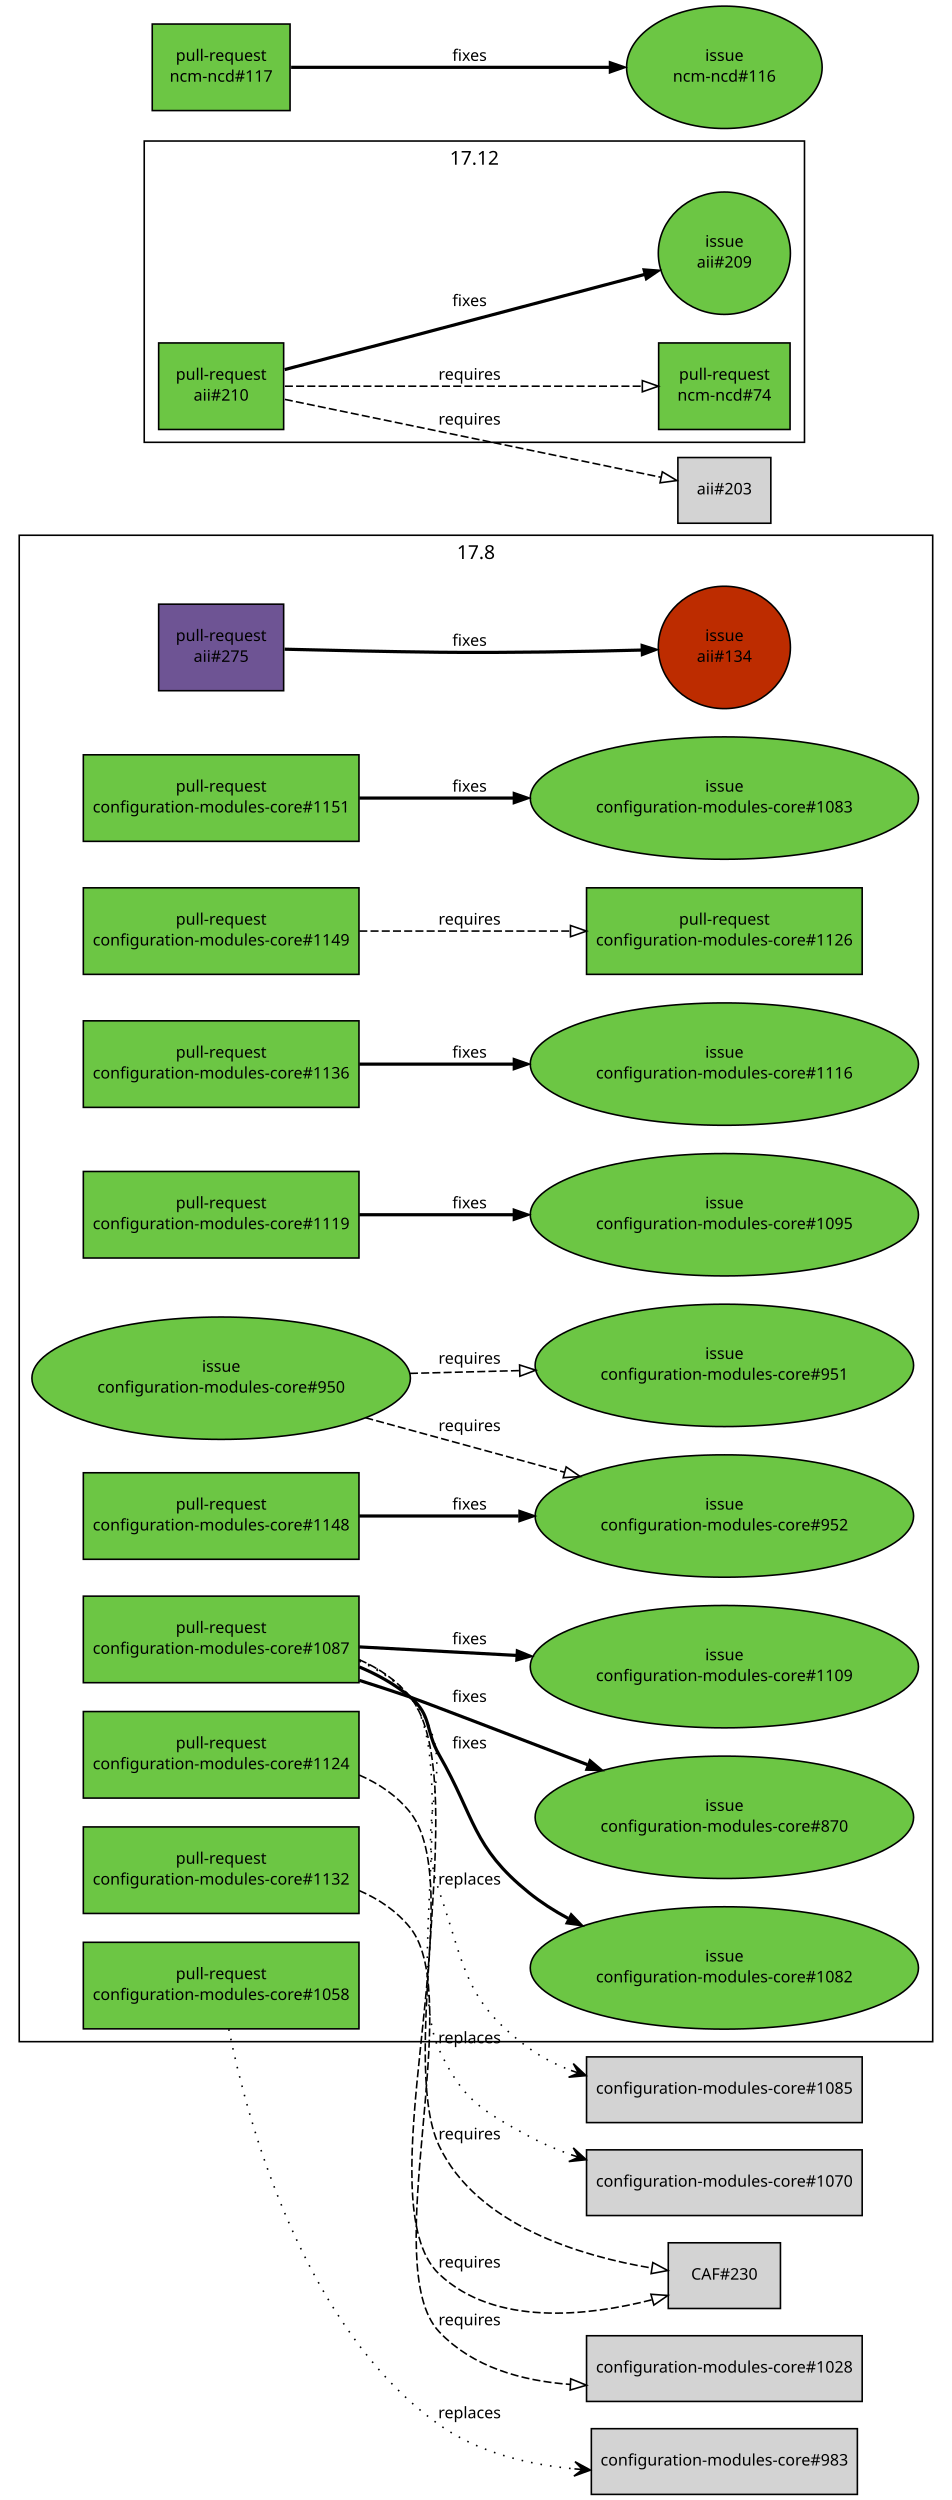
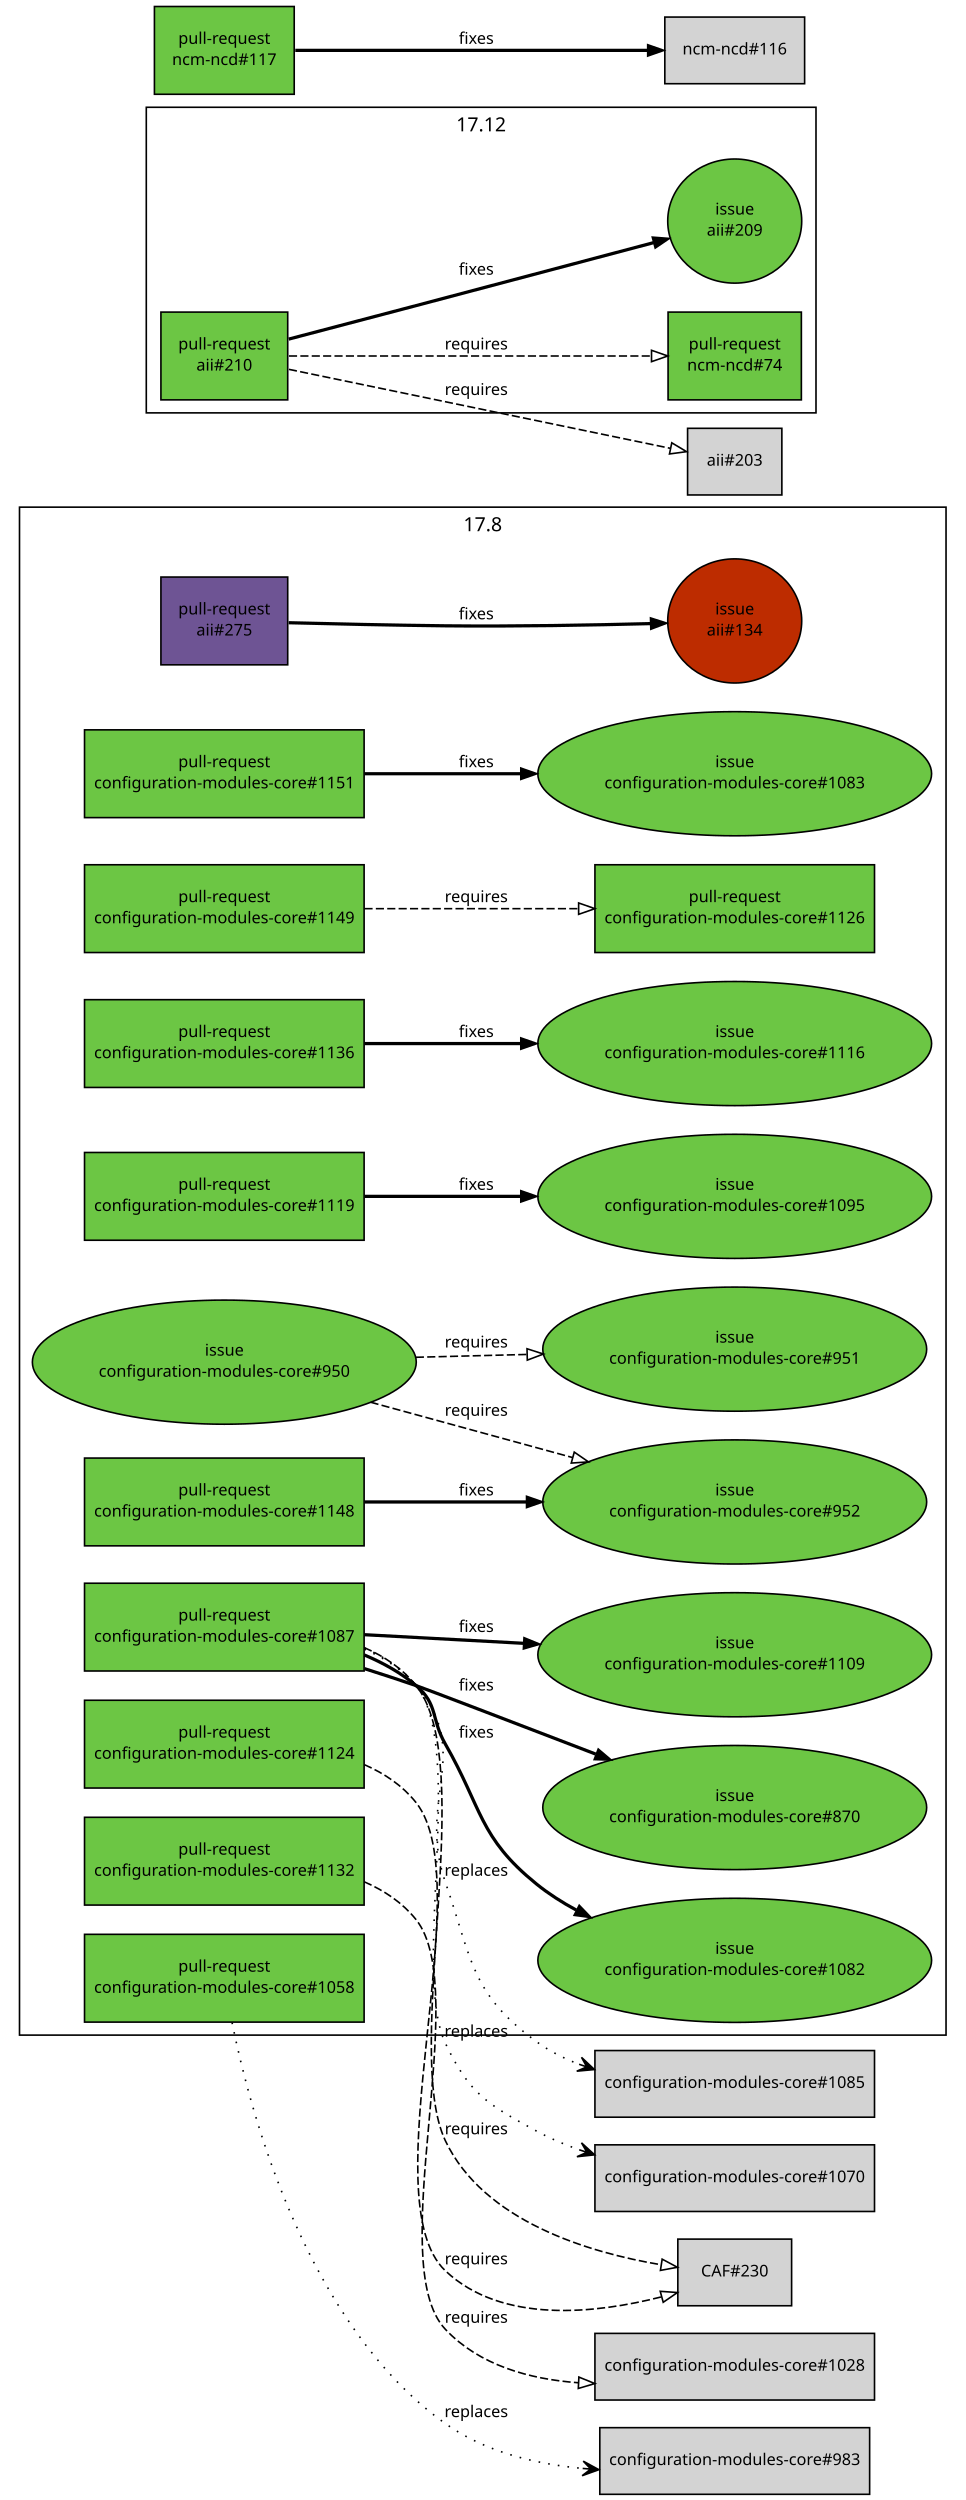
- <svg xmlns="http://www.w3.org/2000/svg" xmlns:xlink="http://www.w3.org/1999/xlink" width="594pt" height="1560pt" viewBox="0.00 0.00 594.00 1560.00">
-   <g id="graph1" class="graph" transform="scale(1 1) rotate(0) translate(4 1556)">
-     <polygon fill="white" stroke="white" points="-4,5 -4,-1556 591,-1556 591,5 -4,5" />
+ <svg xmlns="http://www.w3.org/2000/svg" xmlns:xlink="http://www.w3.org/1999/xlink" width="594pt" height="1538pt" viewBox="0.00 0.00 594.00 1538.00">
+   <g id="graph1" class="graph" transform="scale(1 1) rotate(0) translate(4 1534)">
+     <polygon fill="white" stroke="white" points="-4,5 -4,-1534 591,-1534 591,5 -4,5" />
    <g id="graph3" class="cluster">
      <polygon fill="none" stroke="black" points="8,-282 8,-1222 578,-1222 578,-282 8,-282" />
      <text text-anchor="middle" x="293" y="-1207.2" font-family="Sans" font-size="12.00">17.8</text>
    </g>
    <g id="graph5" class="cluster">
      <polygon fill="none" stroke="black" points="86,-1280 86,-1468 498,-1468 498,-1280 86,-1280" />
      <text text-anchor="middle" x="292" y="-1453.2" font-family="Sans" font-size="12.00">17.12</text>
    </g>
    <g id="node1" class="node">
      <a xlink:href="https://github.com/quattor/aii/pull/275" xlink:title="remove aii-freeipa, deprecated by ncm-freeipa AII support" target="_parent">
        <polygon fill="#6e5494" stroke="black" points="173,-1179 95,-1179 95,-1125 173,-1125 173,-1179" />
        <text text-anchor="middle" x="134" y="-1156" font-family="Sans" font-size="10.00">pull-request</text>
        <text text-anchor="middle" x="134" y="-1143" font-family="Sans" font-size="10.00">aii#275</text>
      </a>
    </g>
    <g id="node3" class="node">
      <a xlink:href="https://github.com/quattor/aii/issues/134" xlink:title="Missing freeipa.pm in AII RPM" target="_parent">
        <ellipse fill="#bd2c00" stroke="black" cx="448" cy="-1152" rx="41.217" ry="38.184" />
        <text text-anchor="middle" x="448" y="-1156" font-family="Sans" font-size="10.00">issue</text>
        <text text-anchor="middle" x="448" y="-1143" font-family="Sans" font-size="10.00">aii#134</text>
      </a>
    </g>
    <g id="edge2" class="edge">
      <path fill="none" stroke="black" stroke-width="2" d="M173.571,-1150.9C200.705,-1150.2 237.529,-1149.36 270,-1149 312.474,-1148.53 360.645,-1149.43 396.154,-1150.36" />
      <polygon fill="black" stroke="black" points="396.191,-1153.87 406.282,-1150.64 396.381,-1146.87 396.191,-1153.87" />
      <text text-anchor="middle" x="289" y="-1153" font-family="Sans" font-size="10.00">fixes</text>
    </g>
    <g id="node4" class="node">
      <a xlink:href="https://github.com/quattor/aii/pull/210" xlink:title="Shellfe: support active config for plugins" target="_parent">
        <polygon fill="#6cc644" stroke="black" points="173,-1342 95,-1342 95,-1288 173,-1288 173,-1342" />
        <text text-anchor="middle" x="134" y="-1319" font-family="Sans" font-size="10.00">pull-request</text>
        <text text-anchor="middle" x="134" y="-1306" font-family="Sans" font-size="10.00">aii#210</text>
      </a>
    </g>
    <g id="node6" class="node">
      <a xlink:href="https://github.com/quattor/aii/issues/209" xlink:title="support ACTIVE_CONFIG" target="_parent">
        <ellipse fill="#6cc644" stroke="black" cx="448" cy="-1398" rx="41.217" ry="38.184" />
        <text text-anchor="middle" x="448" y="-1402" font-family="Sans" font-size="10.00">issue</text>
        <text text-anchor="middle" x="448" y="-1389" font-family="Sans" font-size="10.00">aii#209</text>
      </a>
    </g>
    <g id="edge4" class="edge">
      <path fill="none" stroke="black" stroke-width="2" d="M173.609,-1325.38C196.517,-1331.39 225.889,-1339.11 252,-1346 301.736,-1359.13 358.549,-1374.21 398.158,-1384.74" />
      <polygon fill="black" stroke="black" points="397.278,-1388.13 407.842,-1387.32 399.077,-1381.36 397.278,-1388.13" />
      <text text-anchor="middle" x="289" y="-1365" font-family="Sans" font-size="10.00">fixes</text>
    </g>
    <g id="node8" class="node">
      <a xlink:href="https://github.com/quattor/ncm-ncd/pull/74" xlink:title="Set the current active config as an attribute to the component" target="_parent">
        <polygon fill="#6cc644" stroke="black" points="489,-1342 407,-1342 407,-1288 489,-1288 489,-1342" />
        <text text-anchor="middle" x="448" y="-1319" font-family="Sans" font-size="10.00">pull-request</text>
        <text text-anchor="middle" x="448" y="-1306" font-family="Sans" font-size="10.00">ncm-ncd#74</text>
      </a>
    </g>
    <g id="edge6" class="edge">
      <path fill="none" stroke="black" stroke-dasharray="5,2" d="M173.768,-1315C230.435,-1315 334.442,-1315 396.801,-1315" />
      <polygon fill="none" stroke="black" points="396.813,-1318.5 406.813,-1315 396.813,-1311.5 396.813,-1318.5" />
      <text text-anchor="middle" x="289" y="-1319" font-family="Sans" font-size="10.00">requires</text>
    </g>
    <g id="node10" class="node">
      <polygon fill="lightgrey" stroke="black" points="477,-1270.5 419,-1270.5 419,-1229.5 477,-1229.5 477,-1270.5" />
      <text text-anchor="middle" x="448" y="-1247.5" font-family="Sans" font-size="10.00">aii#203</text>
    </g>
    <g id="edge8" class="edge">
      <path fill="none" stroke="black" stroke-dasharray="5,2" d="M173.768,-1306.77C234.141,-1294.27 348.245,-1270.65 408.474,-1258.18" />
      <polygon fill="none" stroke="black" points="409.282,-1261.59 418.365,-1256.13 407.863,-1254.73 409.282,-1261.59" />
      <text text-anchor="middle" x="289" y="-1291" font-family="Sans" font-size="10.00">requires</text>
    </g>
    <g id="node11" class="node">
      <a xlink:href="https://github.com/quattor/configuration-modules-core/pull/1151" xlink:title="Escape / unescape functions from CCM::Path" target="_parent">
        <polygon fill="#6cc644" stroke="black" points="220,-1085 48,-1085 48,-1031 220,-1031 220,-1085" />
        <text text-anchor="middle" x="134" y="-1062" font-family="Sans" font-size="10.00">pull-request</text>
        <text text-anchor="middle" x="134" y="-1049" font-family="Sans" font-size="10.00">configuration-modules-core#1151</text>
      </a>
    </g>
    <g id="node13" class="node">
      <a xlink:href="https://github.com/quattor/configuration-modules-core/issues/1083" xlink:title="warnings due to deprecated CCM modules" target="_parent">
        <ellipse fill="#6cc644" stroke="black" cx="448" cy="-1058" rx="121.122" ry="38.184" />
        <text text-anchor="middle" x="448" y="-1062" font-family="Sans" font-size="10.00">issue</text>
        <text text-anchor="middle" x="448" y="-1049" font-family="Sans" font-size="10.00">configuration-modules-core#1083</text>
      </a>
    </g>
    <g id="edge10" class="edge">
      <path fill="none" stroke="black" stroke-width="2" d="M220.217,-1058C249.916,-1058 283.888,-1058 316.372,-1058" />
      <polygon fill="black" stroke="black" points="316.399,-1061.5 326.399,-1058 316.399,-1054.5 316.399,-1061.5" />
      <text text-anchor="middle" x="289" y="-1062" font-family="Sans" font-size="10.00">fixes</text>
    </g>
    <g id="node14" class="node">
      <a xlink:href="https://github.com/quattor/configuration-modules-core/pull/1149" xlink:title="ncm-metaconfig: rsyslog: rainer script configuration" target="_parent">
        <polygon fill="#6cc644" stroke="black" points="220,-1002 48,-1002 48,-948 220,-948 220,-1002" />
        <text text-anchor="middle" x="134" y="-979" font-family="Sans" font-size="10.00">pull-request</text>
        <text text-anchor="middle" x="134" y="-966" font-family="Sans" font-size="10.00">configuration-modules-core#1149</text>
      </a>
    </g>
    <g id="node16" class="node">
      <a xlink:href="https://github.com/quattor/configuration-modules-core/pull/1126" xlink:title="ncm-metaconfig: cleanup and switch to 00-tqu" target="_parent">
        <polygon fill="#6cc644" stroke="black" points="534,-1002 362,-1002 362,-948 534,-948 534,-1002" />
        <text text-anchor="middle" x="448" y="-979" font-family="Sans" font-size="10.00">pull-request</text>
        <text text-anchor="middle" x="448" y="-966" font-family="Sans" font-size="10.00">configuration-modules-core#1126</text>
      </a>
    </g>
    <g id="edge12" class="edge">
      <path fill="none" stroke="black" stroke-dasharray="5,2" d="M220.217,-975C260.975,-975 309.781,-975 351.743,-975" />
      <polygon fill="none" stroke="black" points="351.975,-978.5 361.975,-975 351.975,-971.5 351.975,-978.5" />
      <text text-anchor="middle" x="289" y="-979" font-family="Sans" font-size="10.00">requires</text>
    </g>
    <g id="node17" class="node">
      <a xlink:href="https://github.com/quattor/configuration-modules-core/pull/1148" xlink:title="ncm-spma: Remove support from groups from spma yumng backend" target="_parent">
        <polygon fill="#6cc644" stroke="black" points="220,-637 48,-637 48,-583 220,-583 220,-637" />
        <text text-anchor="middle" x="134" y="-614" font-family="Sans" font-size="10.00">pull-request</text>
        <text text-anchor="middle" x="134" y="-601" font-family="Sans" font-size="10.00">configuration-modules-core#1148</text>
      </a>
    </g>
    <g id="node19" class="node">
      <a xlink:href="https://github.com/quattor/configuration-modules-core/issues/952" xlink:title="ncm-spma (yumng): Remove support for package groups" target="_parent">
        <ellipse fill="#6cc644" stroke="black" cx="448" cy="-610" rx="118.087" ry="38.184" />
        <text text-anchor="middle" x="448" y="-614" font-family="Sans" font-size="10.00">issue</text>
        <text text-anchor="middle" x="448" y="-601" font-family="Sans" font-size="10.00">configuration-modules-core#952</text>
      </a>
    </g>
    <g id="edge14" class="edge">
      <path fill="none" stroke="black" stroke-width="2" d="M220.217,-610C250.903,-610 286.151,-610 319.606,-610" />
      <polygon fill="black" stroke="black" points="319.924,-613.5 329.924,-610 319.924,-606.5 319.924,-613.5" />
      <text text-anchor="middle" x="289" y="-614" font-family="Sans" font-size="10.00">fixes</text>
    </g>
    <g id="node20" class="node">
      <a xlink:href="https://github.com/quattor/configuration-modules-core/pull/1136" xlink:title="ncm-gmond: cleanup and support new configuration options" target="_parent">
        <polygon fill="#6cc644" stroke="black" points="220,-919 48,-919 48,-865 220,-865 220,-919" />
        <text text-anchor="middle" x="134" y="-896" font-family="Sans" font-size="10.00">pull-request</text>
        <text text-anchor="middle" x="134" y="-883" font-family="Sans" font-size="10.00">configuration-modules-core#1136</text>
      </a>
    </g>
    <g id="node22" class="node">
      <a xlink:href="https://github.com/quattor/configuration-modules-core/issues/1116" xlink:title="ncm-gmond: configuration options missing from schema" target="_parent">
        <ellipse fill="#6cc644" stroke="black" cx="448" cy="-892" rx="121.122" ry="38.184" />
        <text text-anchor="middle" x="448" y="-896" font-family="Sans" font-size="10.00">issue</text>
        <text text-anchor="middle" x="448" y="-883" font-family="Sans" font-size="10.00">configuration-modules-core#1116</text>
      </a>
    </g>
    <g id="edge16" class="edge">
      <path fill="none" stroke="black" stroke-width="2" d="M220.217,-892C249.916,-892 283.888,-892 316.372,-892" />
      <polygon fill="black" stroke="black" points="316.399,-895.5 326.399,-892 316.399,-888.5 316.399,-895.5" />
      <text text-anchor="middle" x="289" y="-896" font-family="Sans" font-size="10.00">fixes</text>
    </g>
    <g id="node23" class="node">
      <a xlink:href="https://github.com/quattor/configuration-modules-core/pull/1132" xlink:title="ncm-metaconfig: hnormalise" target="_parent">
        <polygon fill="#6cc644" stroke="black" points="220,-416 48,-416 48,-362 220,-362 220,-416" />
        <text text-anchor="middle" x="134" y="-393" font-family="Sans" font-size="10.00">pull-request</text>
        <text text-anchor="middle" x="134" y="-380" font-family="Sans" font-size="10.00">configuration-modules-core#1132</text>
      </a>
    </g>
    <g id="node25" class="node">
      <polygon fill="lightgrey" stroke="black" points="534,-98.5 362,-98.5 362,-57.5 534,-57.5 534,-98.5" />
      <text text-anchor="middle" x="448" y="-75.5" font-family="Sans" font-size="10.00">configuration-modules-core#1028</text>
    </g>
    <g id="edge18" class="edge">
      <path fill="none" stroke="black" stroke-dasharray="5,2" d="M220.033,-376.331C232.353,-370.97 243.656,-363.468 252,-353 286.995,-309.099 231.452,-141.818 270,-101 290.855,-78.917 321.637,-70.316 351.762,-68.133" />
      <polygon fill="none" stroke="black" points="352.123,-71.619 361.938,-67.628 351.776,-64.628 352.123,-71.619" />
      <text text-anchor="middle" x="289" y="-105" font-family="Sans" font-size="10.00">requires</text>
    </g>
    <g id="node26" class="node">
      <a xlink:href="https://github.com/quattor/configuration-modules-core/pull/1124" xlink:title="ncm-cron: cleanup and switch to 00-tqu" target="_parent">
        <polygon fill="#6cc644" stroke="black" points="220,-488 48,-488 48,-434 220,-434 220,-488" />
        <text text-anchor="middle" x="134" y="-465" font-family="Sans" font-size="10.00">pull-request</text>
        <text text-anchor="middle" x="134" y="-452" font-family="Sans" font-size="10.00">configuration-modules-core#1124</text>
      </a>
    </g>
    <g id="node28" class="node">
      <polygon fill="lightgrey" stroke="black" points="483,-156.5 413,-156.5 413,-115.5 483,-115.5 483,-156.5" />
      <text text-anchor="middle" x="448" y="-133.5" font-family="Sans" font-size="10.00">CAF#230</text>
    </g>
    <g id="edge20" class="edge">
      <path fill="none" stroke="black" stroke-dasharray="5,2" d="M220.112,-448.394C232.423,-443.026 243.702,-435.505 252,-425 291.748,-374.68 223.388,-181.037 270,-137 304.791,-104.132 362.634,-110.667 402.904,-120.958" />
      <polygon fill="none" stroke="black" points="402.171,-124.386 412.739,-123.634 404.009,-117.632 402.171,-124.386" />
      <text text-anchor="middle" x="289" y="-141" font-family="Sans" font-size="10.00">requires</text>
    </g>
    <g id="node29" class="node">
      <a xlink:href="https://github.com/quattor/configuration-modules-core/pull/1119" xlink:title="ncm-systemd: cleanup, restarting modified unitfiles and initial handling of unconfigured units" target="_parent">
        <polygon fill="#6cc644" stroke="black" points="220,-825 48,-825 48,-771 220,-771 220,-825" />
        <text text-anchor="middle" x="134" y="-802" font-family="Sans" font-size="10.00">pull-request</text>
        <text text-anchor="middle" x="134" y="-789" font-family="Sans" font-size="10.00">configuration-modules-core#1119</text>
      </a>
    </g>
    <g id="node31" class="node">
      <a xlink:href="https://github.com/quattor/configuration-modules-core/issues/1095" xlink:title="Manual intervention required in order for drop-in unit files to have any affect" target="_parent">
        <ellipse fill="#6cc644" stroke="black" cx="448" cy="-798" rx="121.122" ry="38.184" />
        <text text-anchor="middle" x="448" y="-802" font-family="Sans" font-size="10.00">issue</text>
        <text text-anchor="middle" x="448" y="-789" font-family="Sans" font-size="10.00">configuration-modules-core#1095</text>
      </a>
    </g>
    <g id="edge22" class="edge">
      <path fill="none" stroke="black" stroke-width="2" d="M220.217,-798C249.916,-798 283.888,-798 316.372,-798" />
      <polygon fill="black" stroke="black" points="316.399,-801.5 326.399,-798 316.399,-794.5 316.399,-801.5" />
      <text text-anchor="middle" x="289" y="-802" font-family="Sans" font-size="10.00">fixes</text>
    </g>
    <g id="node32" class="node">
      <a xlink:href="https://github.com/quattor/configuration-modules-core/pull/1087" xlink:title="ncm-network: cleanup, fixes and new features" target="_parent">
        <polygon fill="#6cc644" stroke="black" points="220,-560 48,-560 48,-506 220,-506 220,-560" />
        <text text-anchor="middle" x="134" y="-537" font-family="Sans" font-size="10.00">pull-request</text>
        <text text-anchor="middle" x="134" y="-524" font-family="Sans" font-size="10.00">configuration-modules-core#1087</text>
      </a>
    </g>
    <g id="edge34" class="edge">
      <path fill="none" stroke="black" stroke-dasharray="5,2" d="M220.096,-520.382C232.409,-515.015 243.693,-507.497 252,-497 290.691,-448.106 243.256,-273.324 270,-217 293.508,-167.491 358.145,-148.212 402.695,-140.725" />
      <polygon fill="none" stroke="black" points="403.361,-144.164 412.711,-139.182 402.294,-137.246 403.361,-144.164" />
      <text text-anchor="middle" x="289" y="-221" font-family="Sans" font-size="10.00">requires</text>
    </g>
    <g id="node34" class="node">
      <a xlink:href="https://github.com/quattor/configuration-modules-core/issues/1082" xlink:title="ncm-network: Allow extra routing options for the default route" target="_parent">
        <ellipse fill="#6cc644" stroke="black" cx="448" cy="-328" rx="121.122" ry="38.184" />
        <text text-anchor="middle" x="448" y="-332" font-family="Sans" font-size="10.00">issue</text>
        <text text-anchor="middle" x="448" y="-319" font-family="Sans" font-size="10.00">configuration-modules-core#1082</text>
      </a>
    </g>
    <g id="edge24" class="edge">
      <path fill="none" stroke="black" stroke-width="2" d="M220.152,-515.844C231.653,-511.036 242.675,-504.88 252,-497 265.663,-485.454 261.105,-476.52 270,-461 292.68,-421.427 290.553,-403.704 326,-375 333.462,-368.957 341.79,-363.628 350.493,-358.942" />
      <polygon fill="black" stroke="black" points="352.34,-361.93 359.678,-354.288 349.176,-355.686 352.34,-361.93" />
      <text text-anchor="middle" x="289" y="-465" font-family="Sans" font-size="10.00">fixes</text>
    </g>
    <g id="node36" class="node">
      <a xlink:href="https://github.com/quattor/configuration-modules-core/issues/870" xlink:title="ncm-network: hostname is not set in el7" target="_parent">
        <ellipse fill="#6cc644" stroke="black" cx="448" cy="-422" rx="118.087" ry="38.184" />
        <text text-anchor="middle" x="448" y="-426" font-family="Sans" font-size="10.00">issue</text>
        <text text-anchor="middle" x="448" y="-413" font-family="Sans" font-size="10.00">configuration-modules-core#870</text>
      </a>
    </g>
    <g id="edge26" class="edge">
      <path fill="none" stroke="black" stroke-width="2" d="M220.26,-507.441C230.984,-504.041 241.77,-500.513 252,-497 257.837,-494.995 312.418,-474.097 362.501,-454.869" />
      <polygon fill="black" stroke="black" points="364.033,-458.03 372.114,-451.178 361.524,-451.495 364.033,-458.03" />
      <text text-anchor="middle" x="289" y="-494" font-family="Sans" font-size="10.00">fixes</text>
    </g>
    <g id="node38" class="node">
      <a xlink:href="https://github.com/quattor/configuration-modules-core/issues/1109" xlink:title="ncm-network: systemd rpm scripts remove HOSTNAME from /etc/sysconfig/network" target="_parent">
        <ellipse fill="#6cc644" stroke="black" cx="448" cy="-516" rx="121.122" ry="38.184" />
        <text text-anchor="middle" x="448" y="-520" font-family="Sans" font-size="10.00">issue</text>
        <text text-anchor="middle" x="448" y="-507" font-family="Sans" font-size="10.00">configuration-modules-core#1109</text>
      </a>
    </g>
    <g id="edge28" class="edge">
      <path fill="none" stroke="black" stroke-width="2" d="M220.217,-528.332C250.409,-526.698 285.018,-524.824 317.99,-523.039" />
      <polygon fill="black" stroke="black" points="318.368,-526.524 328.164,-522.488 317.989,-519.534 318.368,-526.524" />
      <text text-anchor="middle" x="289" y="-530" font-family="Sans" font-size="10.00">fixes</text>
    </g>
    <g id="node40" class="node">
      <polygon fill="lightgrey" stroke="black" points="534,-272.5 362,-272.5 362,-231.5 534,-231.5 534,-272.5" />
      <text text-anchor="middle" x="448" y="-249.5" font-family="Sans" font-size="10.00">configuration-modules-core#1085</text>
    </g>
    <g id="edge30" class="edge">
      <path fill="none" stroke="black" stroke-dasharray="1,5" d="M220.249,-519.387C232.308,-514.123 243.472,-506.898 252,-497 287.489,-455.81 252.207,-427.376 270,-376 286.417,-328.597 285.489,-307.587 326,-278 333.935,-272.204 342.891,-267.646 352.255,-264.069" />
      <polygon fill="black" stroke="black" points="361.732,-260.81 353.739,-268.318 357.004,-262.436 352.276,-264.062 352.276,-264.062 352.276,-264.062 357.004,-262.436 350.812,-259.807 361.732,-260.81 361.732,-260.81" />
      <text text-anchor="middle" x="289" y="-380" font-family="Sans" font-size="10.00">replaces</text>
    </g>
    <g id="node42" class="node">
      <polygon fill="lightgrey" stroke="black" points="534,-214.5 362,-214.5 362,-173.5 534,-173.5 534,-214.5" />
      <text text-anchor="middle" x="448" y="-191.5" font-family="Sans" font-size="10.00">configuration-modules-core#1070</text>
    </g>
    <g id="edge32" class="edge">
      <path fill="none" stroke="black" stroke-dasharray="1,5" d="M220.236,-520.128C232.452,-514.785 243.669,-507.341 252,-497 282.773,-458.802 248.991,-321.325 270,-277 284.809,-245.756 295.662,-239.585 326,-223 334.223,-218.505 343.13,-214.701 352.259,-211.484" />
      <polygon fill="black" stroke="black" points="361.833,-208.339 353.737,-215.735 357.082,-209.899 352.332,-211.46 352.332,-211.46 352.332,-211.46 357.082,-209.899 350.928,-207.184 361.833,-208.339 361.833,-208.339" />
      <text text-anchor="middle" x="289" y="-281" font-family="Sans" font-size="10.00">replaces</text>
    </g>
    <g id="node44" class="node">
      <a xlink:href="https://github.com/quattor/configuration-modules-core/pull/1058" xlink:title="ncm-ssh: disable insecure ssh ciphersuites and macs" target="_parent">
        <polygon fill="#6cc644" stroke="black" points="220,-344 48,-344 48,-290 220,-290 220,-344" />
        <text text-anchor="middle" x="134" y="-321" font-family="Sans" font-size="10.00">pull-request</text>
        <text text-anchor="middle" x="134" y="-308" font-family="Sans" font-size="10.00">configuration-modules-core#1058</text>
      </a>
    </g>
    <g id="node46" class="node">
      <polygon fill="lightgrey" stroke="black" points="531,-40.5 365,-40.5 365,0.5 531,0.5 531,-40.5" />
      <text text-anchor="middle" x="448" y="-17.5" font-family="Sans" font-size="10.00">configuration-modules-core#983</text>
    </g>
    <g id="edge36" class="edge">
      <path fill="none" stroke="black" stroke-dasharray="1,5" d="M138.766,-289.724C150.196,-233.248 184.808,-103.727 270,-43 294.172,-25.769 325.004,-18.178 354.192,-15.437" />
      <polygon fill="black" stroke="black" points="364.434,-14.663 354.802,-19.904 359.448,-15.04 354.462,-15.417 354.462,-15.417 354.462,-15.417 359.448,-15.04 354.123,-10.93 364.434,-14.663 364.434,-14.663" />
      <text text-anchor="middle" x="289" y="-47" font-family="Sans" font-size="10.00">replaces</text>
    </g>
    <g id="node47" class="node">
      <a xlink:href="https://github.com/quattor/configuration-modules-core/issues/950" xlink:title="ncm-spma: Remove support for package groups from yum backends" target="_parent">
        <ellipse fill="#6cc644" stroke="black" cx="134" cy="-696" rx="118.087" ry="38.184" />
        <text text-anchor="middle" x="134" y="-700" font-family="Sans" font-size="10.00">issue</text>
        <text text-anchor="middle" x="134" y="-687" font-family="Sans" font-size="10.00">configuration-modules-core#950</text>
      </a>
    </g>
    <g id="edge40" class="edge">
      <path fill="none" stroke="black" stroke-dasharray="5,2" d="M223.98,-671.356C262.821,-660.718 308.4,-648.234 348.269,-637.315" />
      <polygon fill="none" stroke="black" points="349.287,-640.665 358.007,-634.648 347.438,-633.914 349.287,-640.665" />
      <text text-anchor="middle" x="289" y="-663" font-family="Sans" font-size="10.00">requires</text>
    </g>
    <g id="node49" class="node">
      <a xlink:href="https://github.com/quattor/configuration-modules-core/issues/951" xlink:title="ncm-spma (yum): Remove support for package groups" target="_parent">
        <ellipse fill="#6cc644" stroke="black" cx="448" cy="-704" rx="118.087" ry="38.184" />
        <text text-anchor="middle" x="448" y="-708" font-family="Sans" font-size="10.00">issue</text>
        <text text-anchor="middle" x="448" y="-695" font-family="Sans" font-size="10.00">configuration-modules-core#951</text>
      </a>
    </g>
    <g id="edge38" class="edge">
      <path fill="none" stroke="black" stroke-dasharray="5,2" d="M251.815,-699.002C274.074,-699.569 297.456,-700.164 320.01,-700.739" />
      <polygon fill="none" stroke="black" points="320.222,-704.246 330.308,-701.001 320.4,-697.248 320.222,-704.246" />
      <text text-anchor="middle" x="289" y="-705" font-family="Sans" font-size="10.00">requires</text>
    </g>
    <g id="node51" class="node">
      <a xlink:href="https://github.com/quattor/ncm-ncd/pull/117" xlink:title="Allow component modules to be loaded from any path" target="_parent">
-         <polygon fill="#6cc644" stroke="black" points="177,-1541 91,-1541 91,-1487 177,-1487 177,-1541" />
-         <text text-anchor="middle" x="134" y="-1518" font-family="Sans" font-size="10.00">pull-request</text>
-         <text text-anchor="middle" x="134" y="-1505" font-family="Sans" font-size="10.00">ncm-ncd#117</text>
+         <polygon fill="#6cc644" stroke="black" points="177,-1530 91,-1530 91,-1476 177,-1476 177,-1530" />
+         <text text-anchor="middle" x="134" y="-1507" font-family="Sans" font-size="10.00">pull-request</text>
+         <text text-anchor="middle" x="134" y="-1494" font-family="Sans" font-size="10.00">ncm-ncd#117</text>
      </a>
    </g>
    <g id="node53" class="node">
-       <a xlink:href="https://github.com/quattor/ncm-ncd/issues/116" xlink:title="hasFile() prevents component modules from being relocated" target="_parent">
-         <ellipse fill="#6cc644" stroke="black" cx="448" cy="-1514" rx="61.018" ry="38.184" />
-         <text text-anchor="middle" x="448" y="-1518" font-family="Sans" font-size="10.00">issue</text>
-         <text text-anchor="middle" x="448" y="-1505" font-family="Sans" font-size="10.00">ncm-ncd#116</text>
-       </a>
+       <polygon fill="lightgrey" stroke="black" points="491,-1523.5 405,-1523.5 405,-1482.5 491,-1482.5 491,-1523.5" />
+       <text text-anchor="middle" x="448" y="-1500.5" font-family="Sans" font-size="10.00">ncm-ncd#116</text>
    </g>
    <g id="edge42" class="edge">
-       <path fill="none" stroke="black" stroke-width="2" d="M177.66,-1514C228.954,-1514 314.809,-1514 376.001,-1514" />
-       <polygon fill="black" stroke="black" points="376.362,-1517.5 386.362,-1514 376.362,-1510.5 376.362,-1517.5" />
-       <text text-anchor="middle" x="289" y="-1518" font-family="Sans" font-size="10.00">fixes</text>
+       <path fill="none" stroke="black" stroke-width="2" d="M177.66,-1503C234.291,-1503 333.047,-1503 394.232,-1503" />
+       <polygon fill="black" stroke="black" points="394.458,-1506.5 404.458,-1503 394.458,-1499.5 394.458,-1506.5" />
+       <text text-anchor="middle" x="289" y="-1507" font-family="Sans" font-size="10.00">fixes</text>
    </g>
  </g>
</svg>
